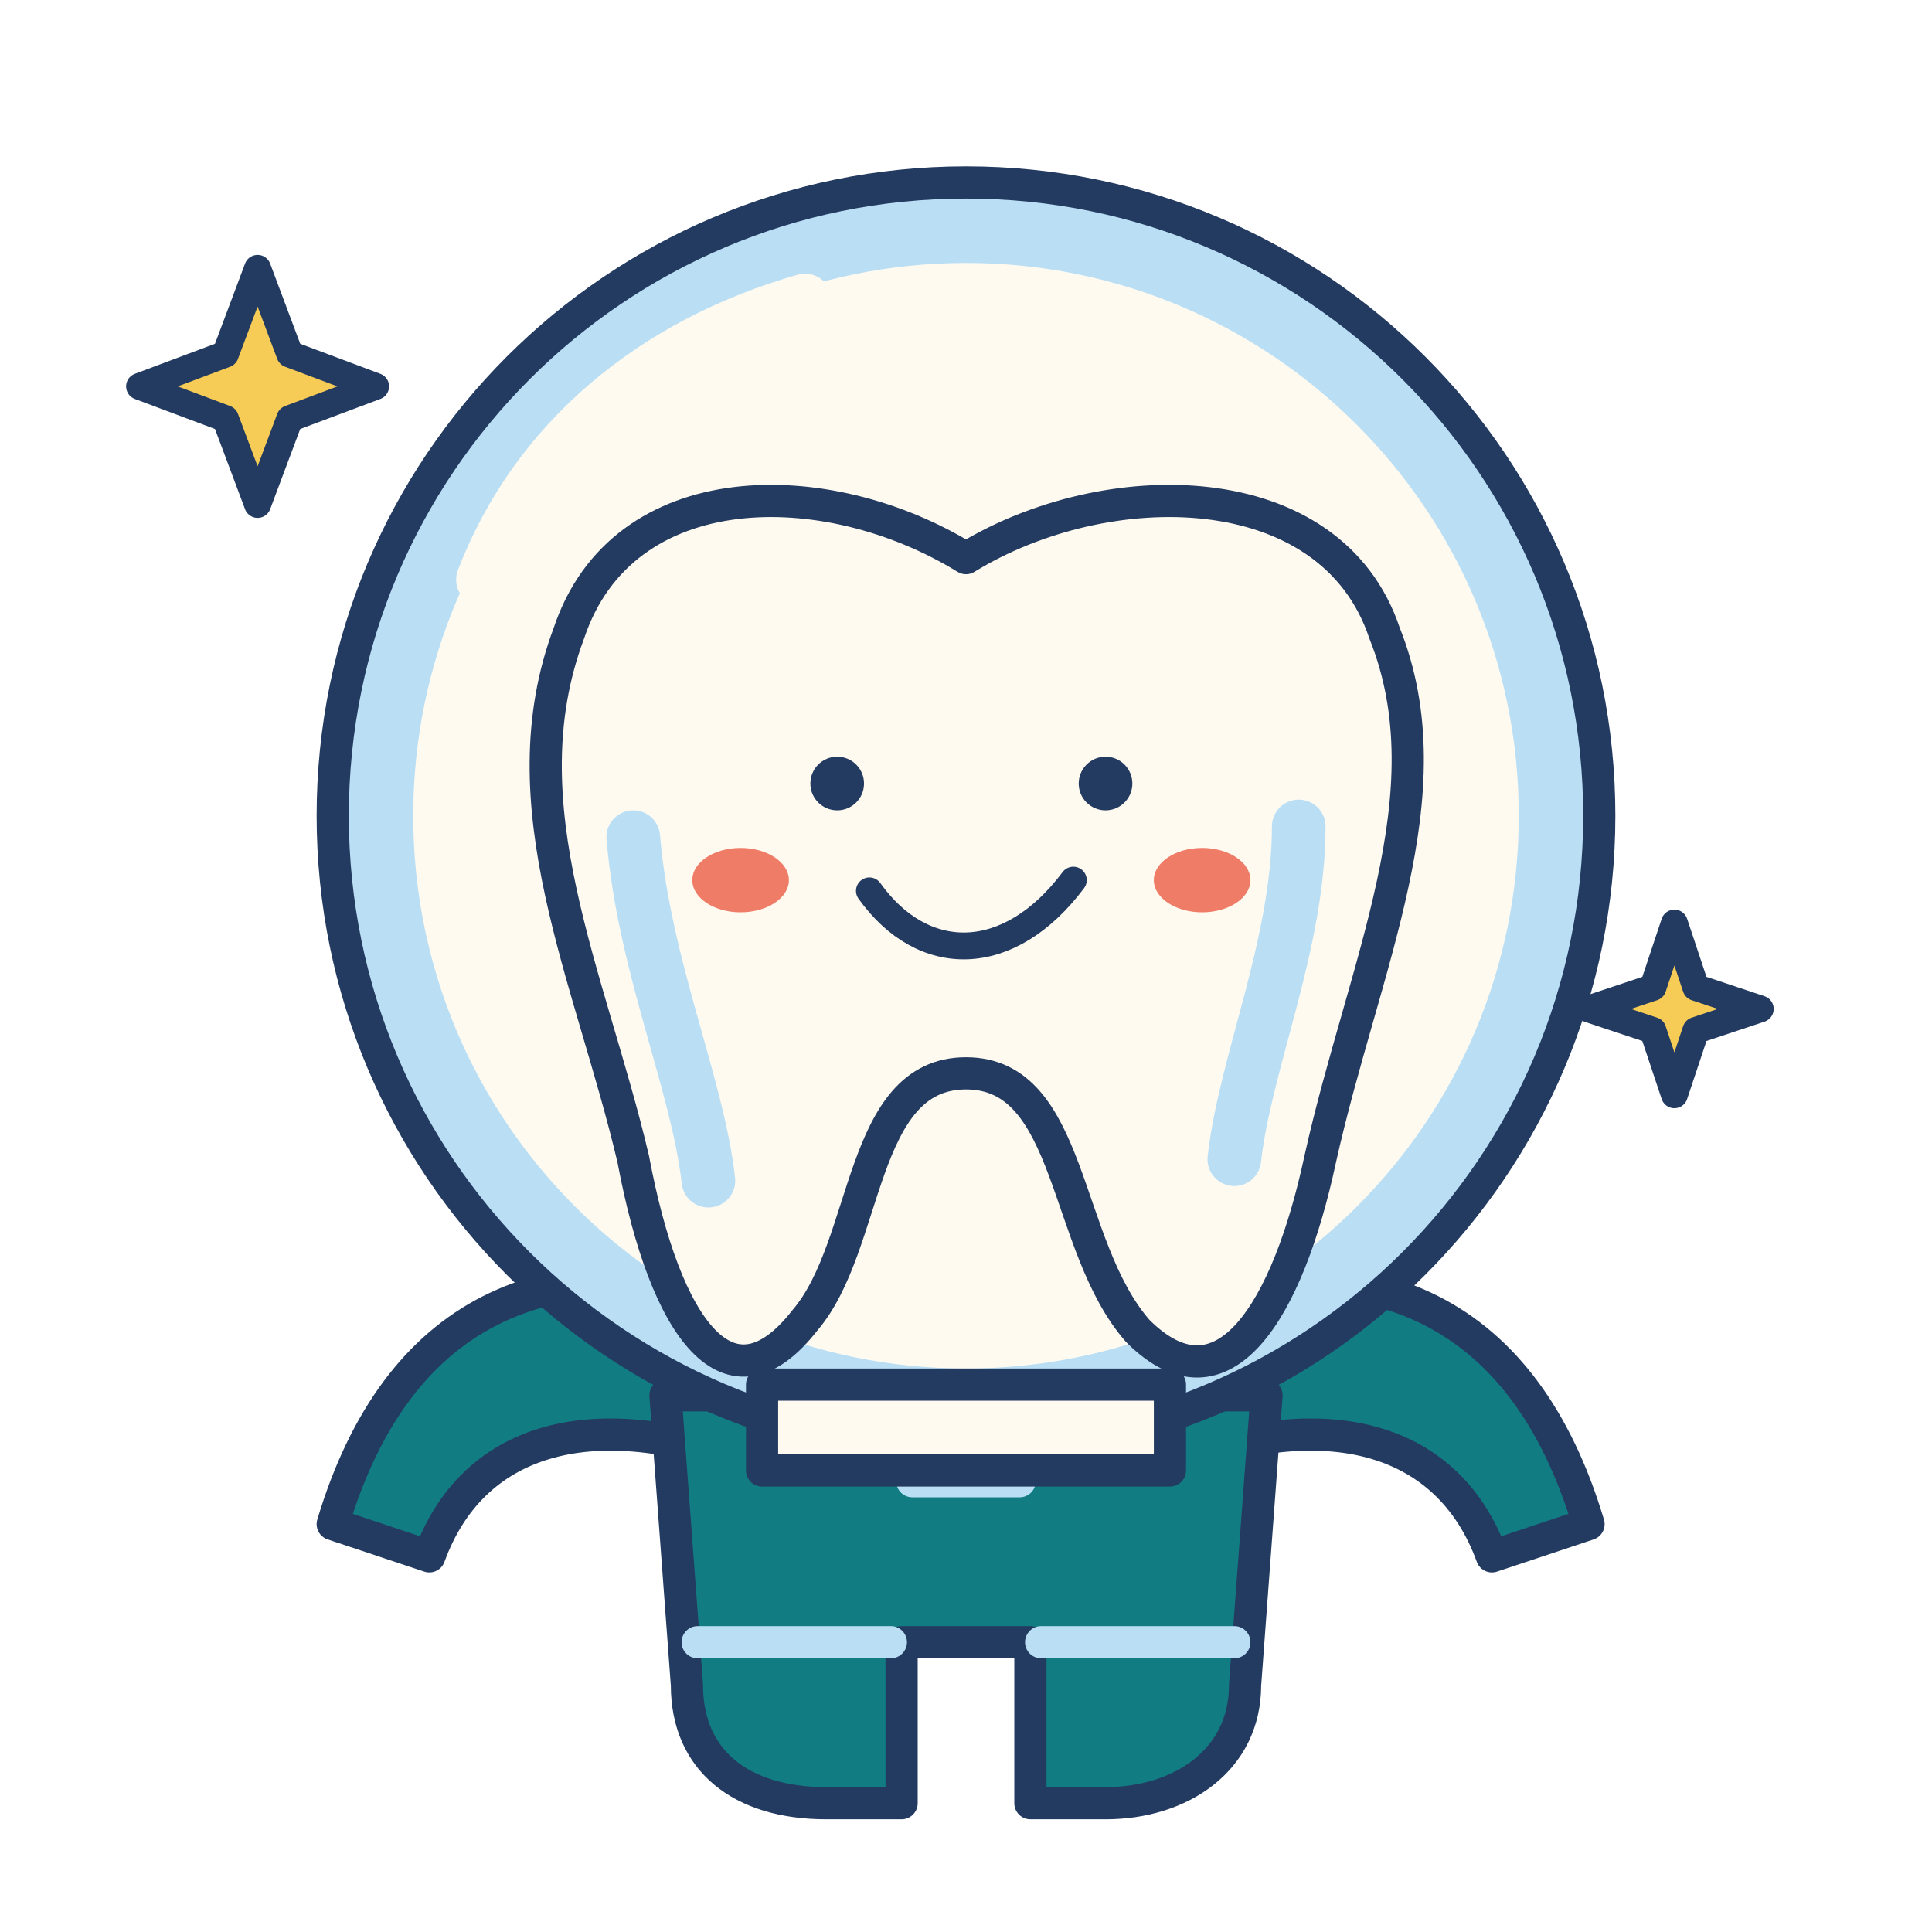
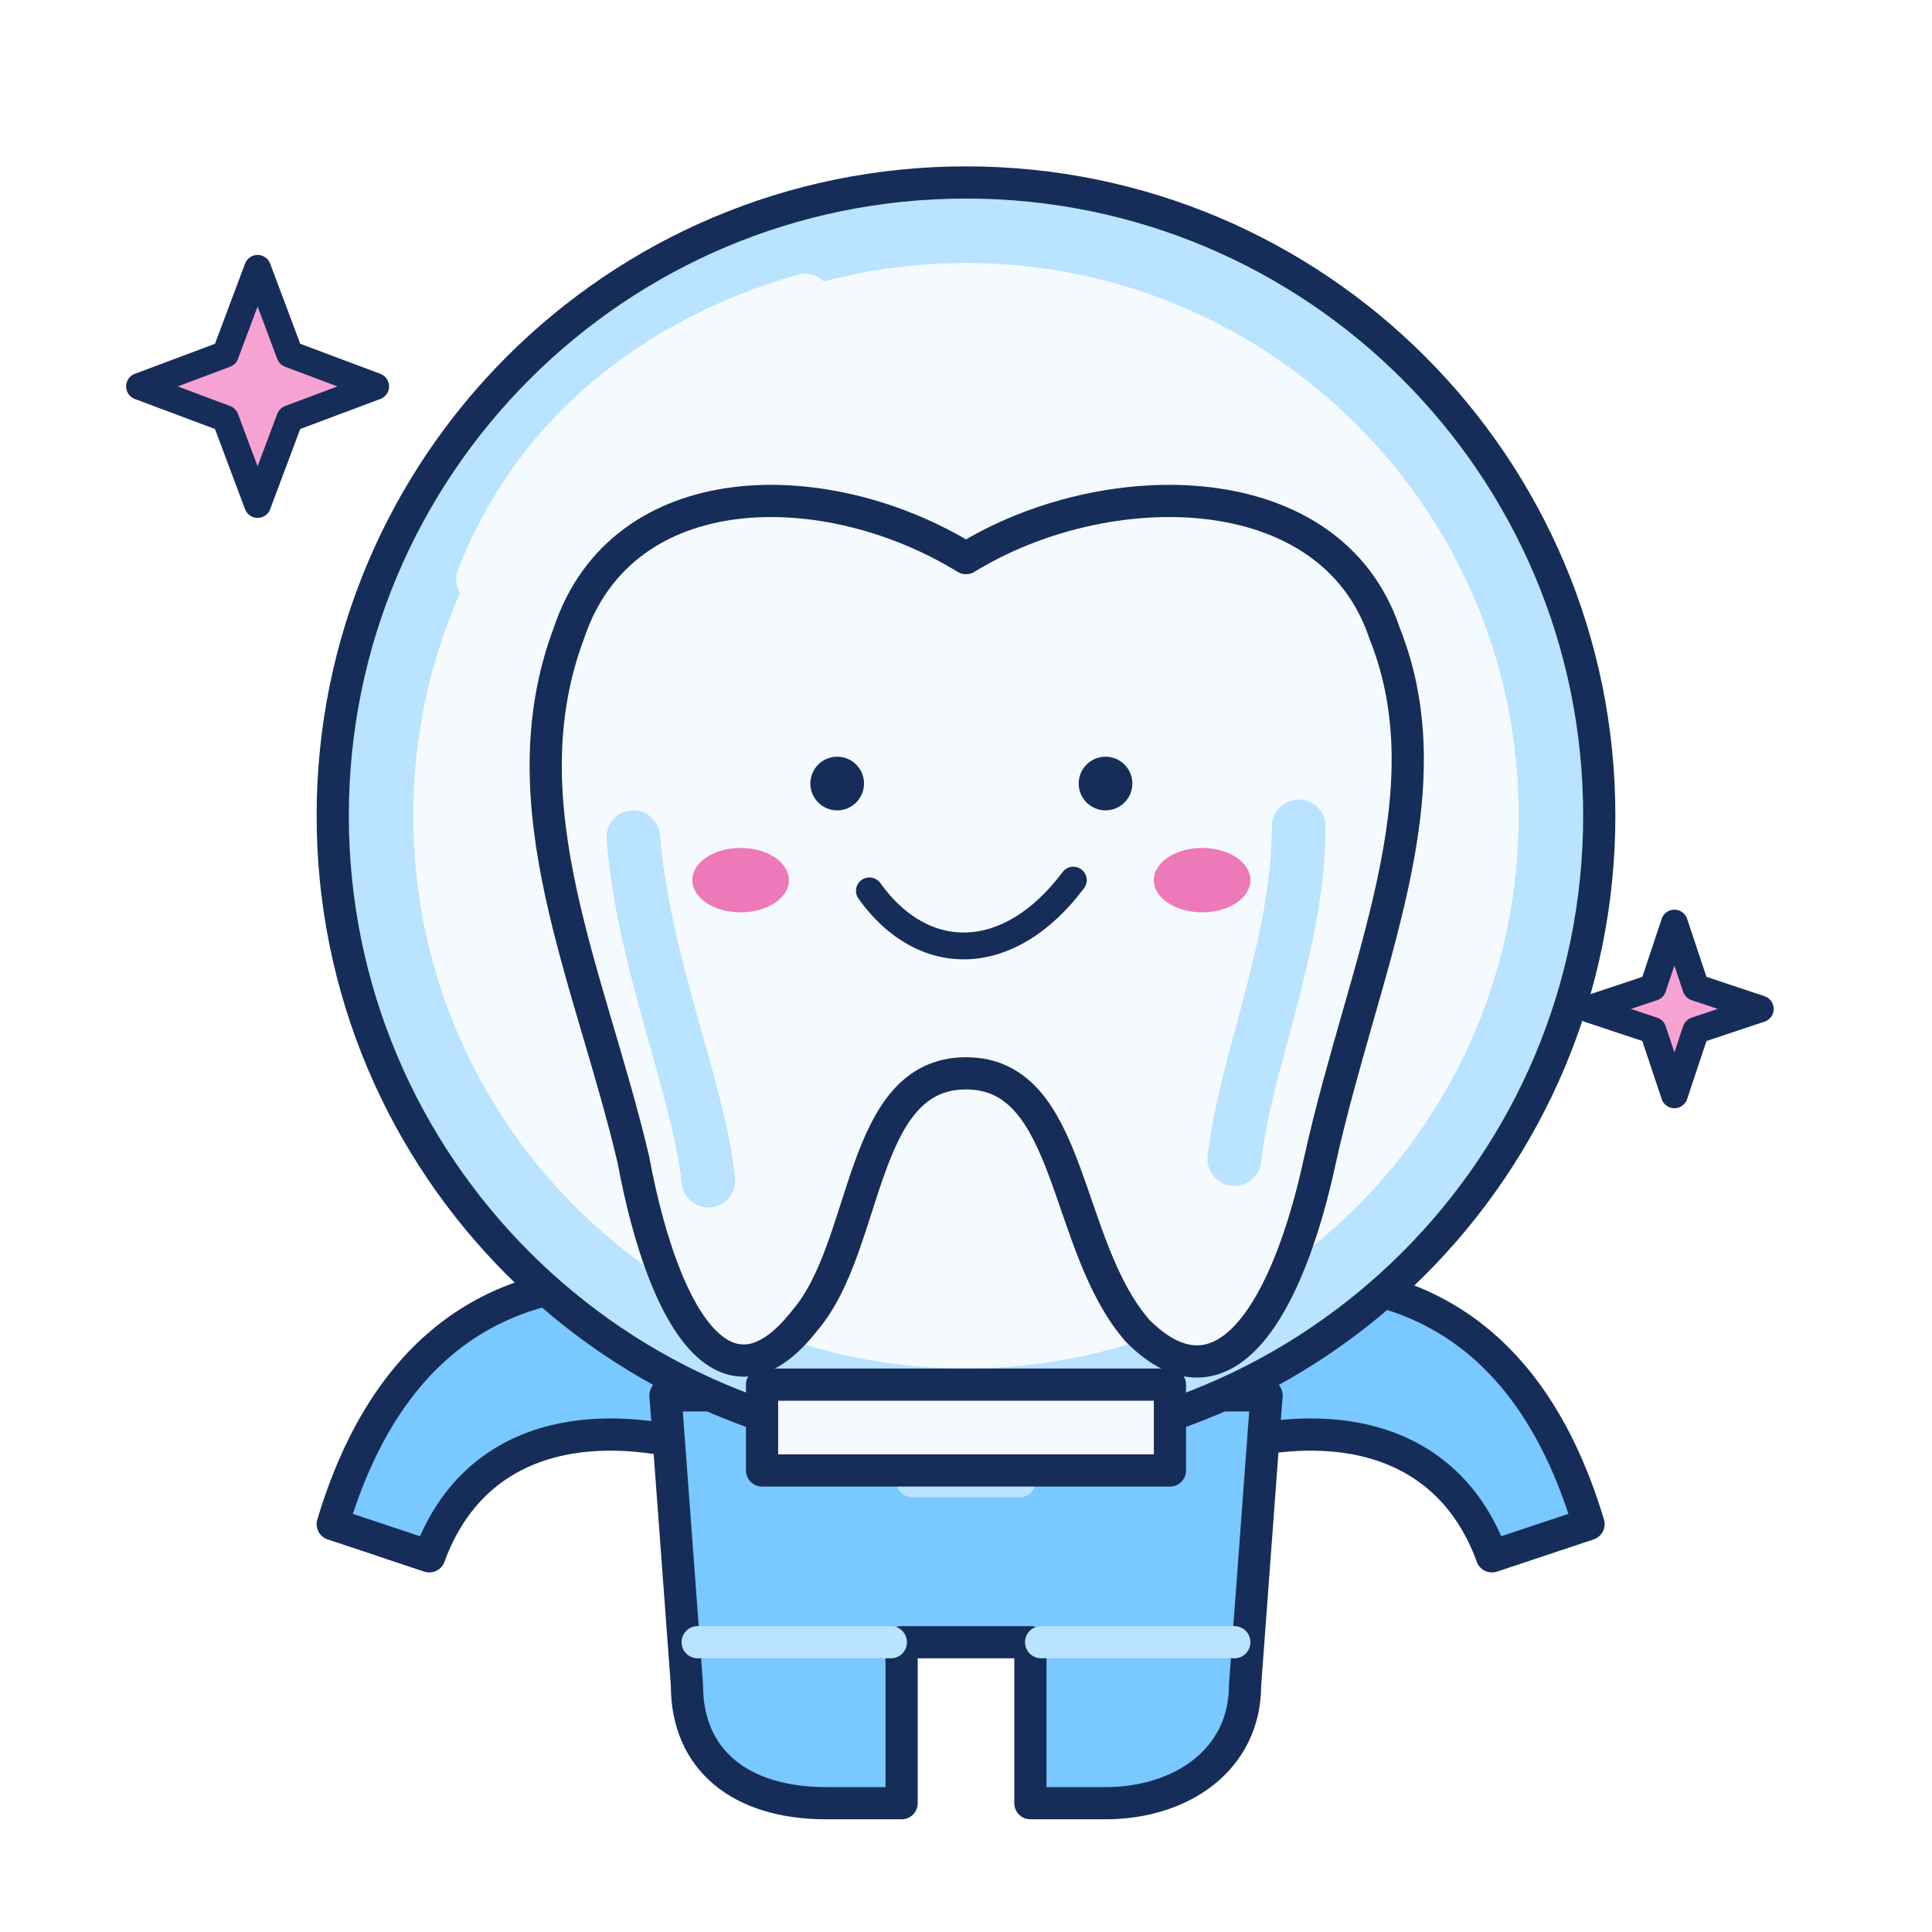
<svg xmlns="http://www.w3.org/2000/svg" width="180" height="180" viewBox="0 0 180 180" aria-hidden="true" focusable="false">
-   <g stroke="#243b61" stroke-width="3" stroke-linecap="round" stroke-linejoin="round">
-     <path d="M69 136c-14-5-25-2-29 9l-9-3c6-20 20-26 39-21m40 15c14-5 25-2 29 9l9-3c-6-20-20-26-39-21" fill="#117d83" />
-     <path d="M62 130h56l-2 27c0 7-6 11-13 11H96v-15H84v15h-7c-8 0-13-4-13-11Z" fill="#117d83" />
-     <path d="M65 153h18m14 0h18m-30-15h10" fill="none" stroke="#badff5" />
-     <circle cx="90" cy="76" r="59" fill="#badff5" />
-     <circle cx="90" cy="76" r="53" fill="#fffaf0" stroke="#badff5" />
-     <path d="M90 52c-13-8-32-8-37 7-6 16 2 32 6 49 3 16 9 24 16 15 6-7 5-23 15-23s9 16 16 24c8 8 14-2 17-16 4-18 12-34 6-49-5-15-26-15-39-7Z" fill="#fffaf0" />
-     <path d="M59 78c1 12 6 23 7 32m55-33c0 11-5 22-6 31" fill="none" stroke="#badff5" stroke-width="5" />
+   <g stroke="#162d59" stroke-width="3" stroke-linecap="round" stroke-linejoin="round">
+     <path d="M69 136c-14-5-25-2-29 9l-9-3c6-20 20-26 39-21m40 15c14-5 25-2 29 9l9-3c-6-20-20-26-39-21" fill="#79c8ff" />
+     <path d="M62 130h56l-2 27c0 7-6 11-13 11H96v-15H84v15h-7c-8 0-13-4-13-11Z" fill="#79c8ff" />
+     <path d="M65 153h18m14 0h18m-30-15h10" fill="none" stroke="#b9e3ff" />
+     <circle cx="90" cy="76" r="59" fill="#b9e3ff" />
+     <circle cx="90" cy="76" r="53" fill="#f5faff" stroke="#b9e3ff" />
+     <path d="M90 52c-13-8-32-8-37 7-6 16 2 32 6 49 3 16 9 24 16 15 6-7 5-23 15-23s9 16 16 24c8 8 14-2 17-16 4-18 12-34 6-49-5-15-26-15-39-7Z" fill="#f5faff" />
+     <path d="M59 78c1 12 6 23 7 32m55-33c0 11-5 22-6 31" fill="none" stroke="#b9e3ff" stroke-width="5" />
    <path d="M81 83c5 7 13 7 19-1" fill="none" stroke-width="2.5" />
-     <path d="M71 129h38v8H71Z" fill="#fffaf0" />
-     <path d="M45 54c5-13 16-22 30-26m-32 37-1 5" fill="none" stroke="#fffaf0" stroke-width="5" />
-     <path d="m24 25 3 8 8 3-8 3-3 8-3-8-8-3 8-3Zm132 61 2 6 6 2-6 2-2 6-2-6-6-2 6-2Z" fill="#f6cc57" stroke-width="2.5" />
+     <path d="M71 129h38v8H71Z" fill="#f5faff" />
+     <path d="M45 54c5-13 16-22 30-26m-32 37-1 5" fill="none" stroke="#f5faff" stroke-width="5" />
+     <path d="m24 25 3 8 8 3-8 3-3 8-3-8-8-3 8-3Zm132 61 2 6 6 2-6 2-2 6-2-6-6-2 6-2Z" fill="#f6a3d3" stroke-width="2.5" />
  </g>
-   <g fill="#243b61">
+   <g fill="#162d59">
    <circle cx="78" cy="73" r="2.5" />
    <circle cx="103" cy="73" r="2.5" />
  </g>
-   <g fill="#ef7c67">
+   <g fill="#ed79b8">
    <ellipse cx="69" cy="82" rx="4.5" ry="3" />
    <ellipse cx="112" cy="82" rx="4.5" ry="3" />
  </g>
</svg>
